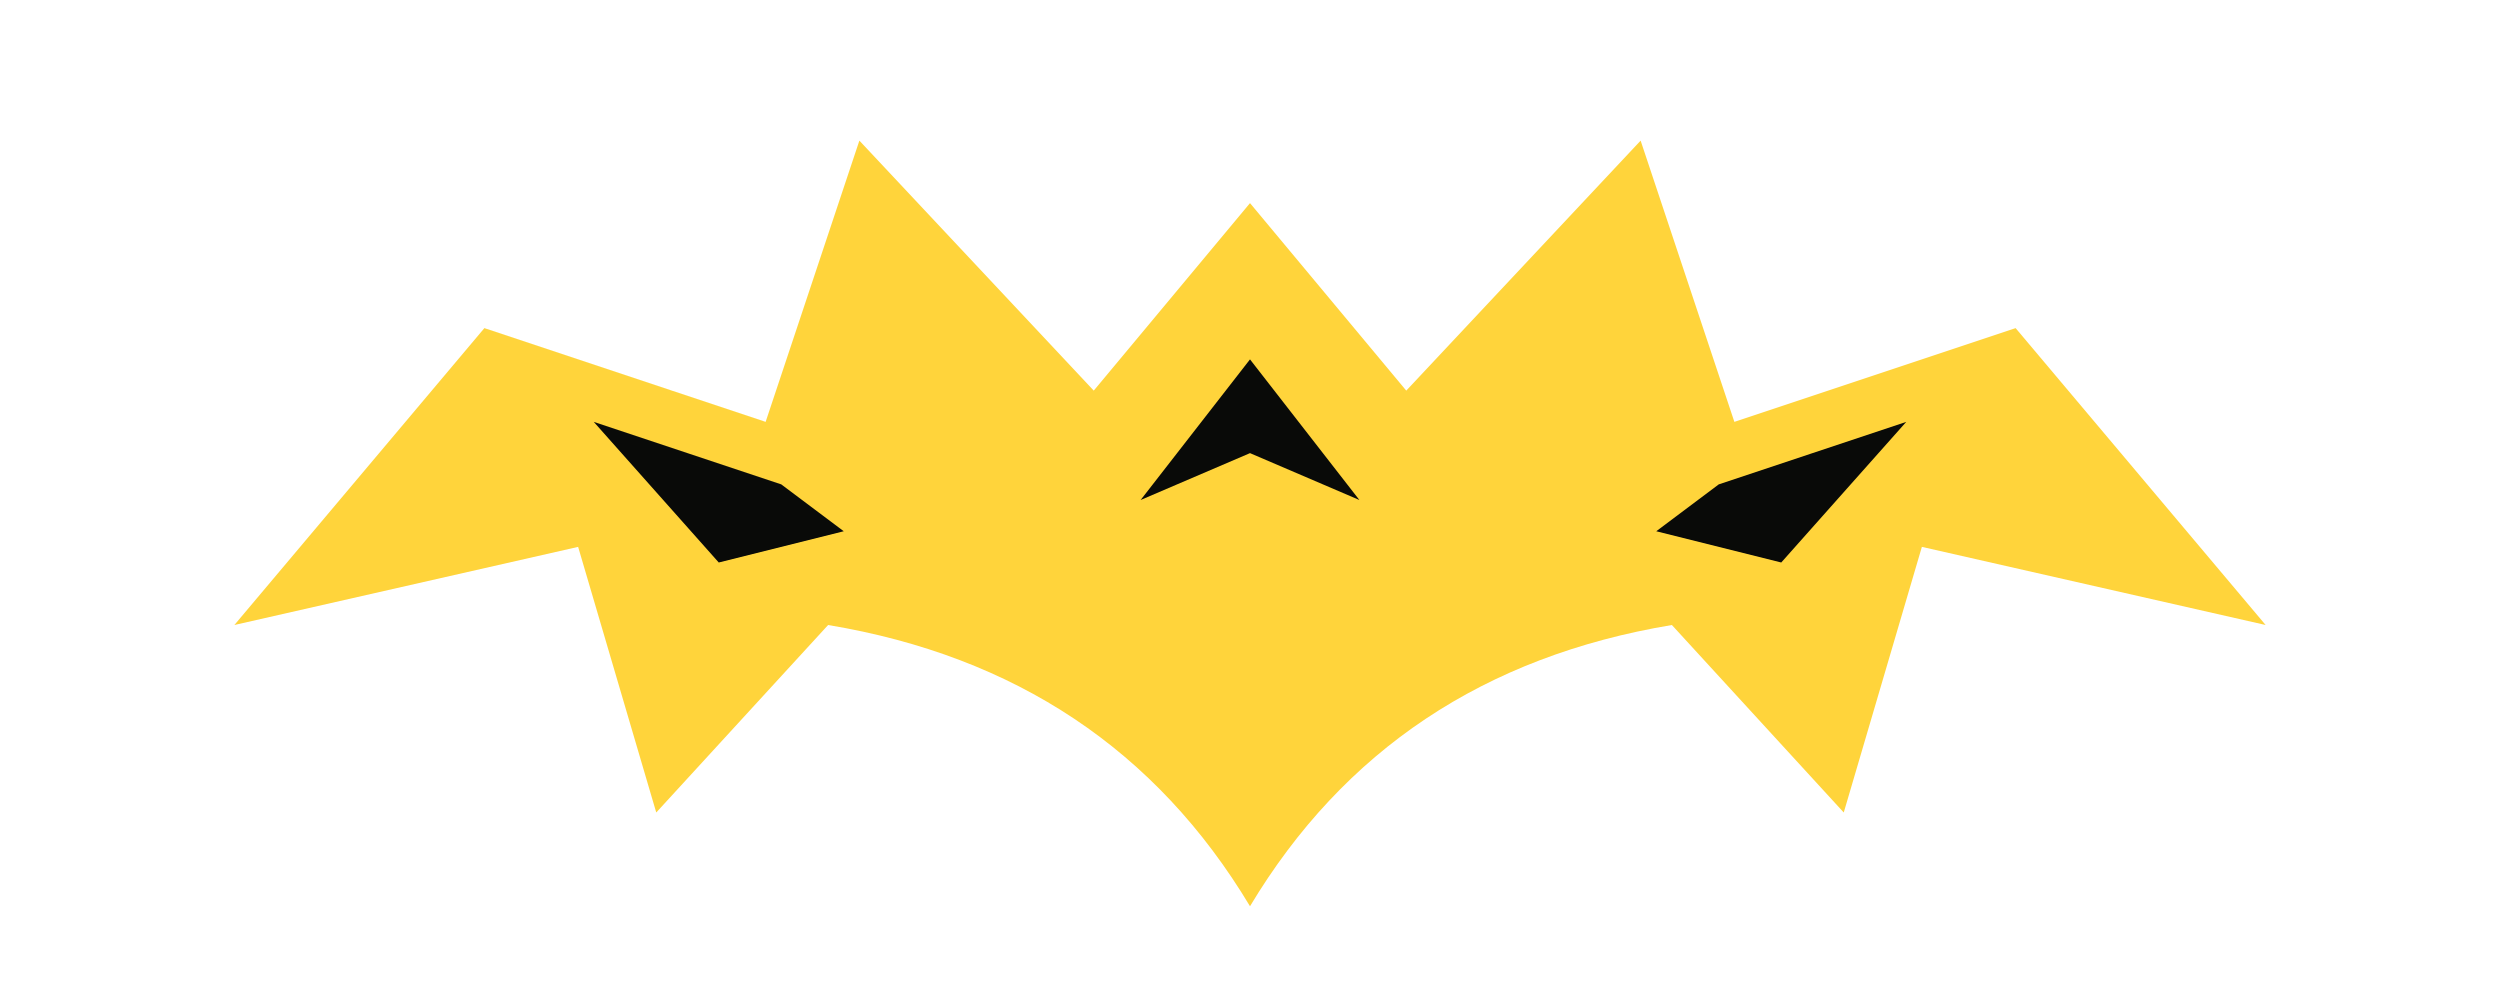
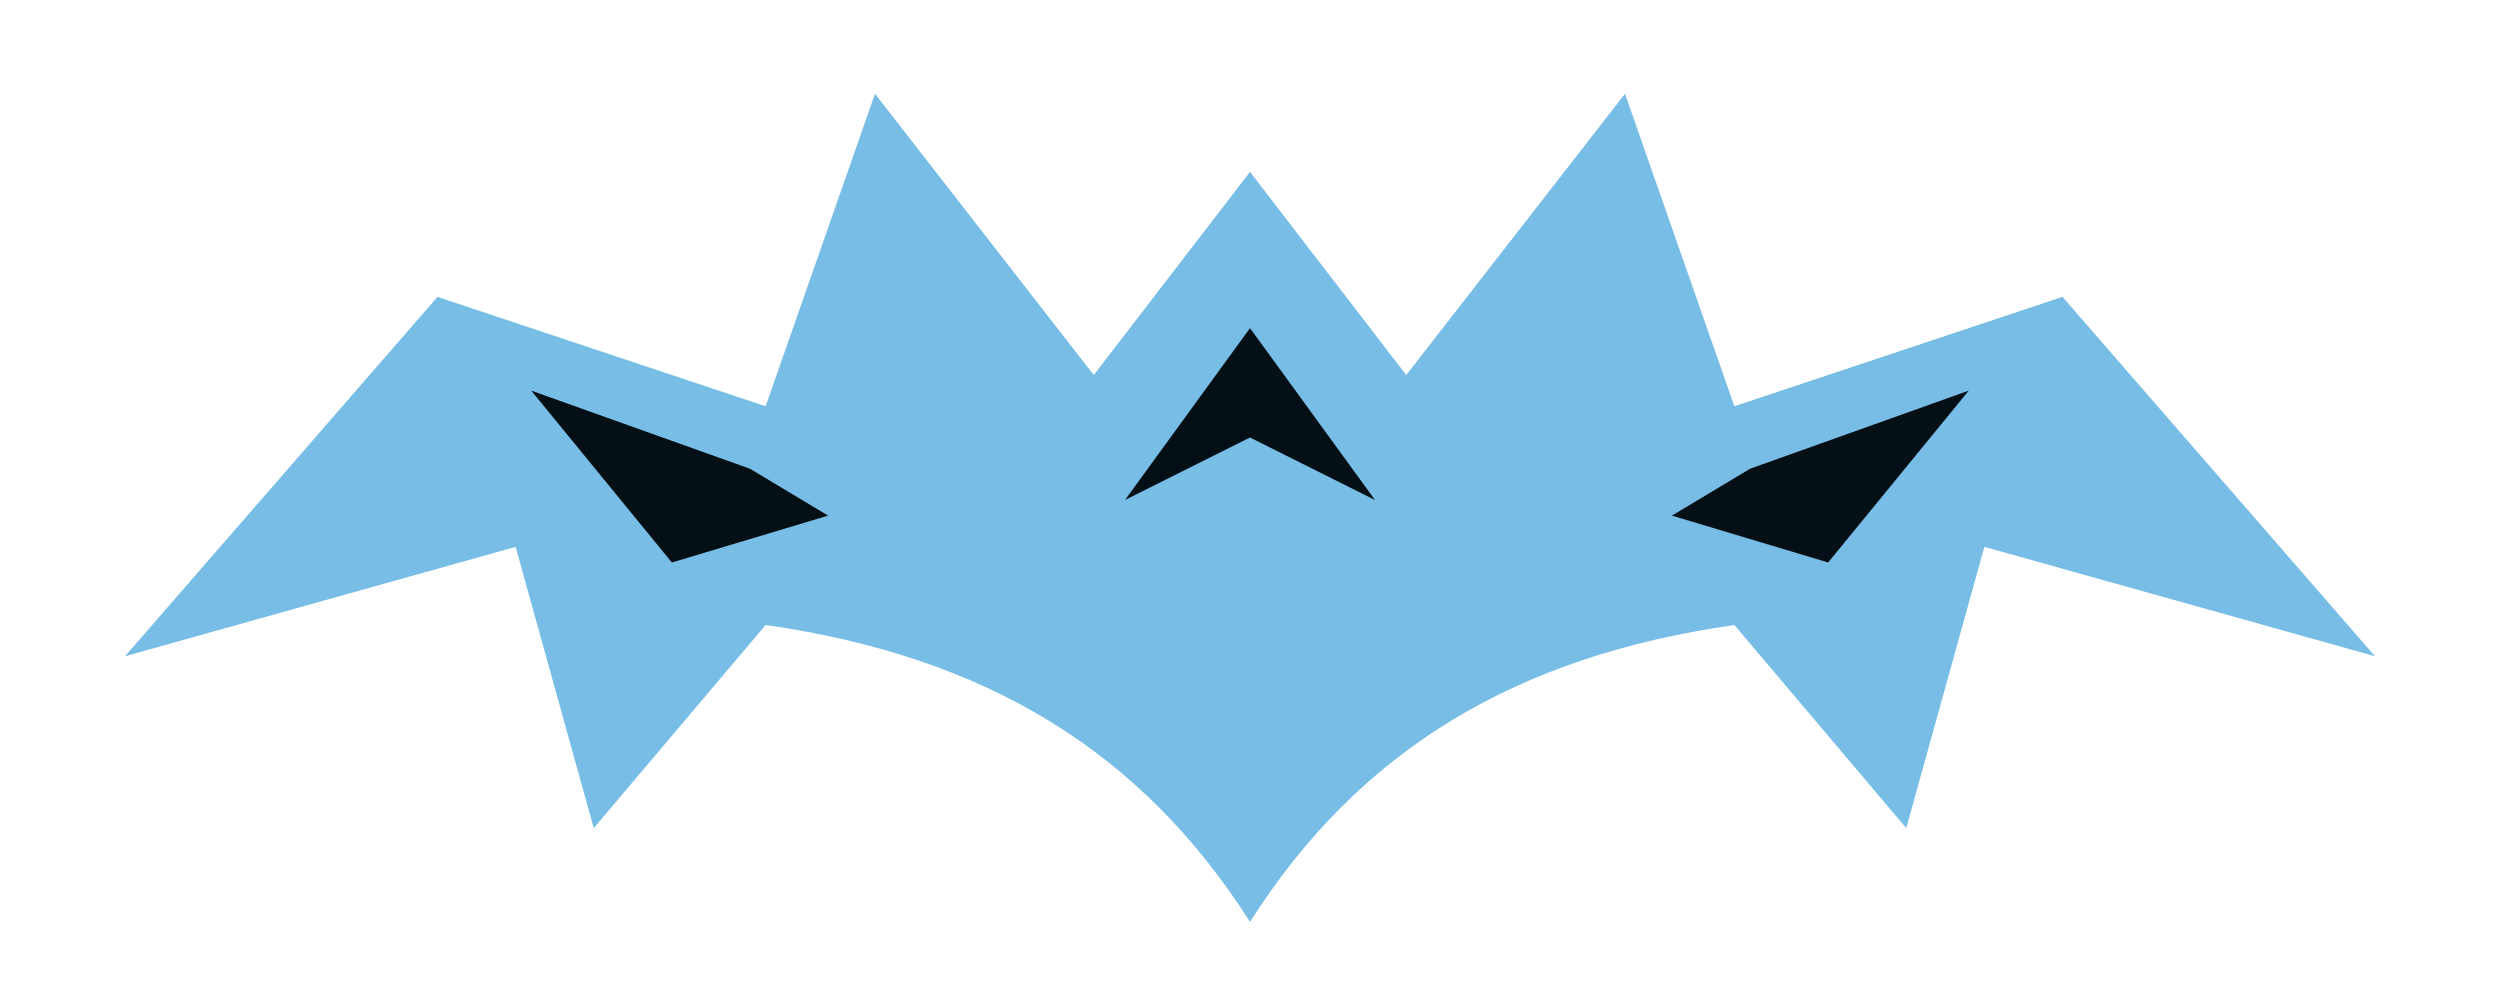
<svg xmlns="http://www.w3.org/2000/svg" viewBox="0 0 160 64" role="img" aria-labelledby="title">
-   <path fill="#FFD43B" d="M80 58c-6-10-15-16-27-18L42 52l-5-17-22 5 16-19 18 6 6-18 15 16 10-12 10 12 15-16 6 18 18-6 16 19-22-5-5 17-11-12c-12 2-21 8-27 18Z" />
-   <path fill="#090A08" d="m80 23-7 9 7-3 7 3-7-9Zm-30 8-12-4 8 9 8-2-4-3Zm60 0 12-4-8 9-8-2 4-3Z" />
+   <path fill="#78BDE6" d="M80 59c-7-11-17-17-31-19L38 53l-5-18-25 7 20-23 21 7 7-20 14 18 10-13 10 13 14-18 7 20 21-7 20 23-25-7-5 18-11-13c-14 2-24 8-31 19Z" />
+   <path fill="#041016" d="m80 21-8 11 8-4 8 4-8-11Zm-32 9-14-5 9 11 10-3-5-3Zm64 0 14-5-9 11-10-3 5-3Z" />
</svg>
